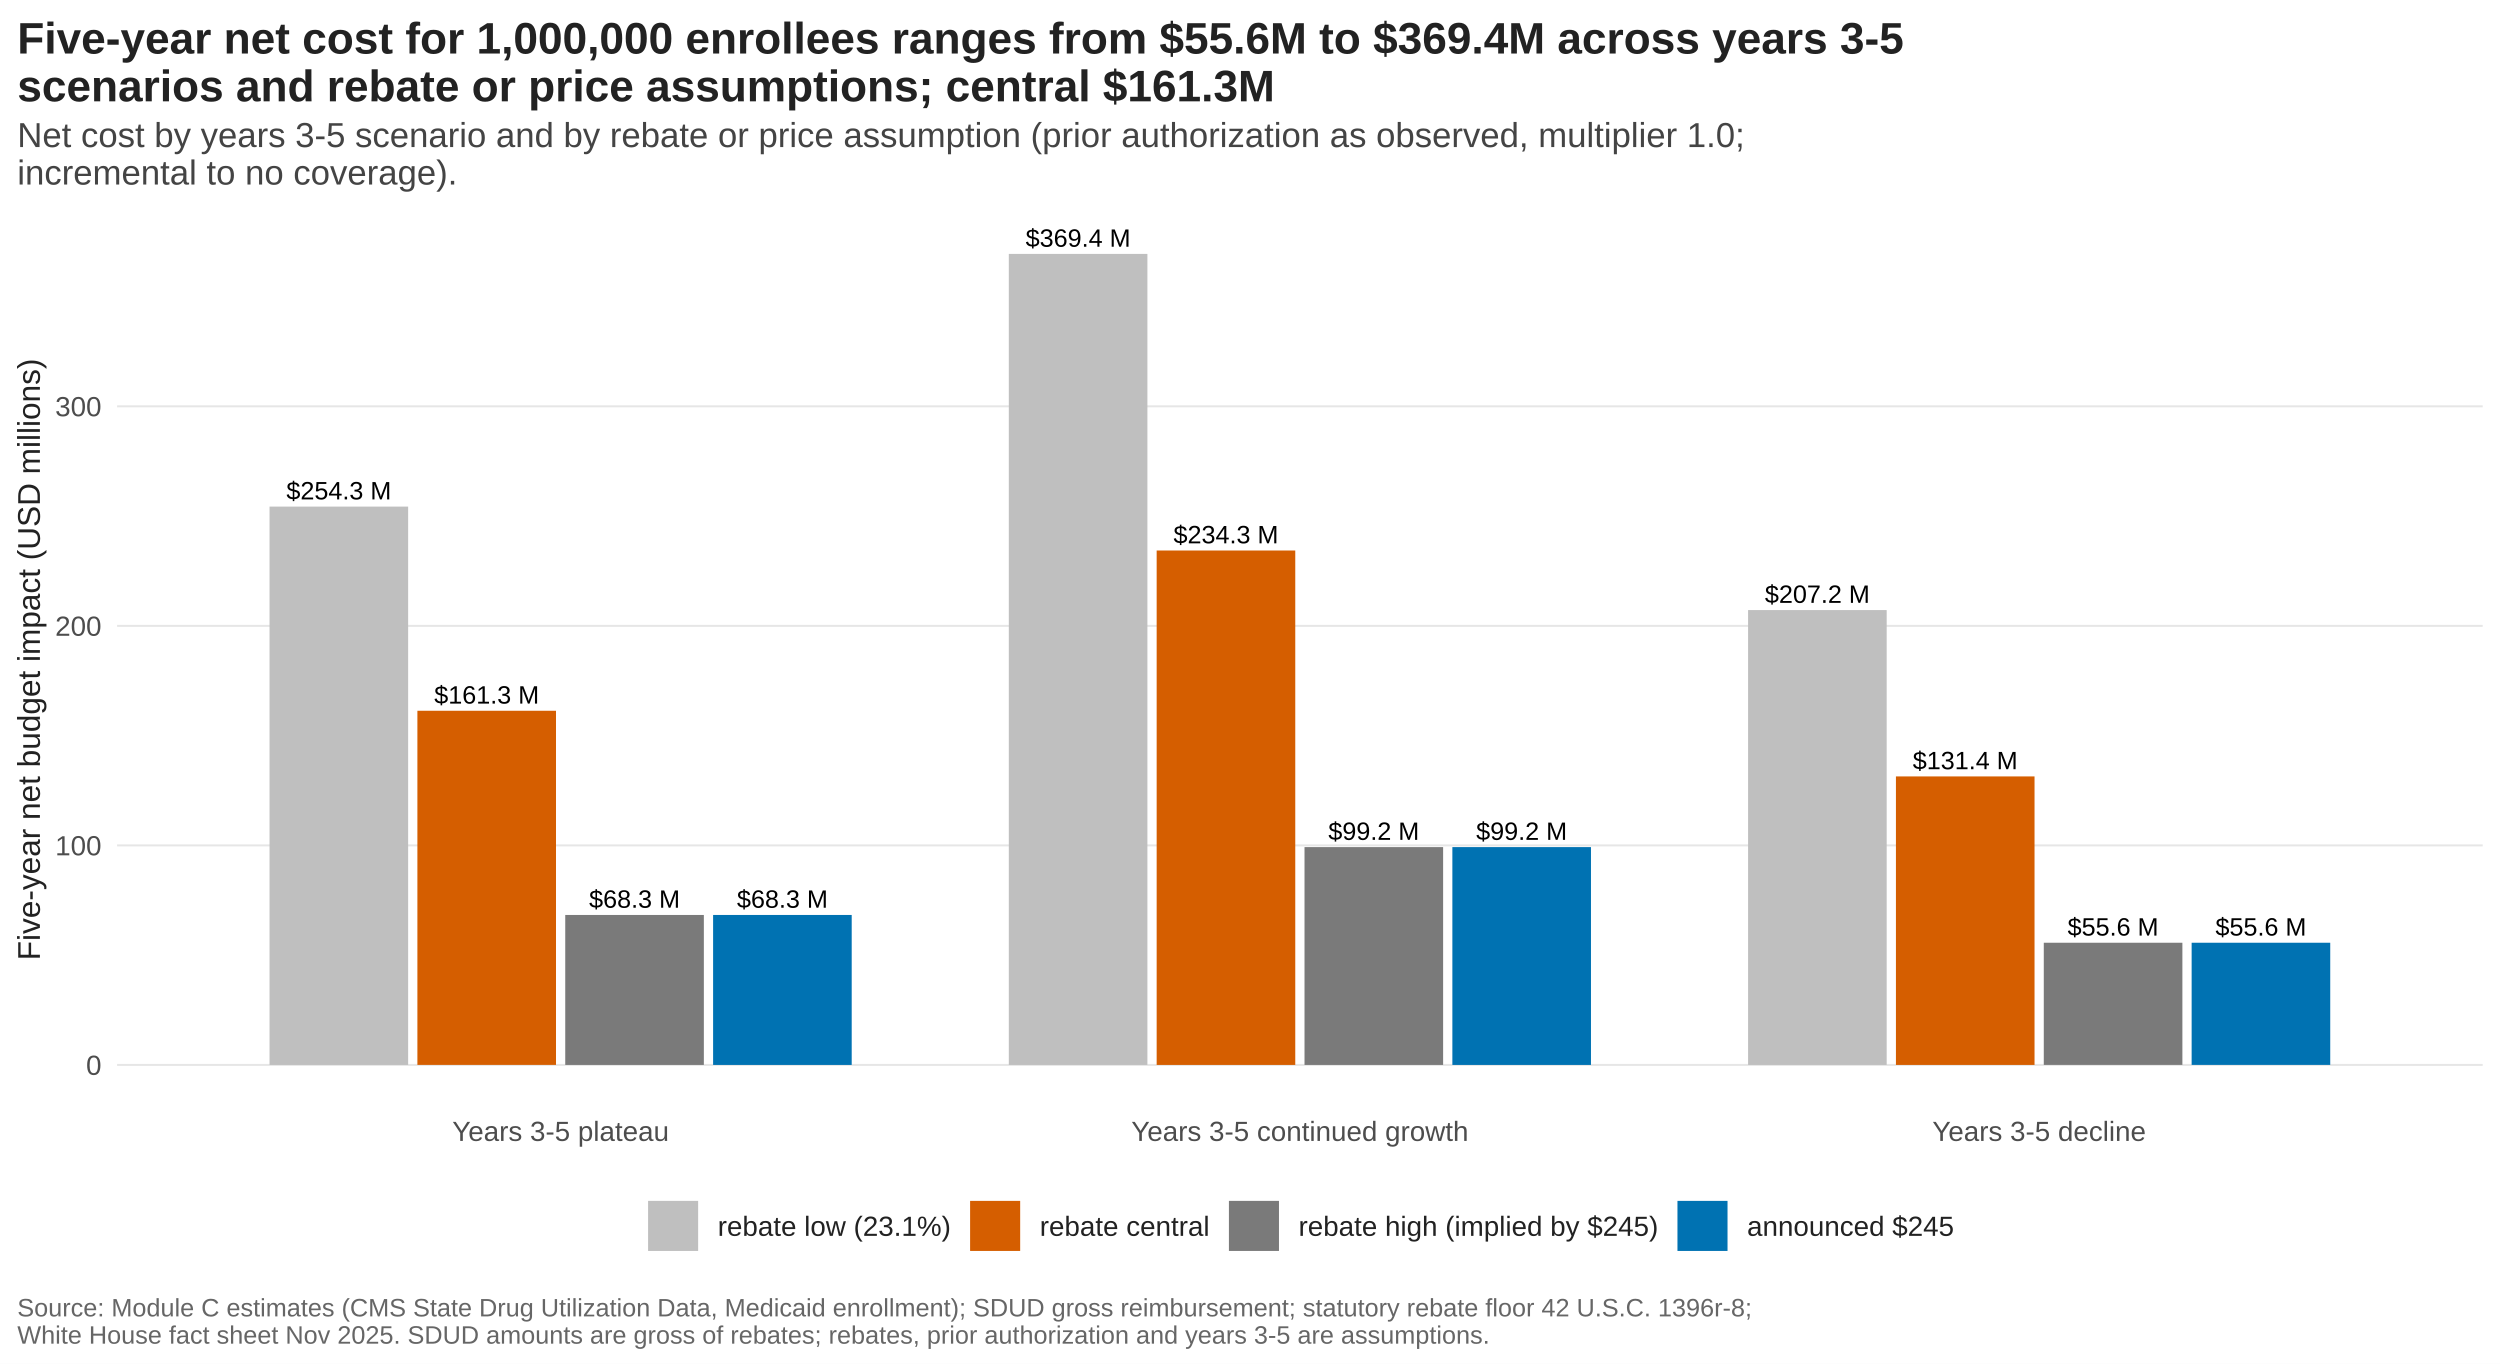
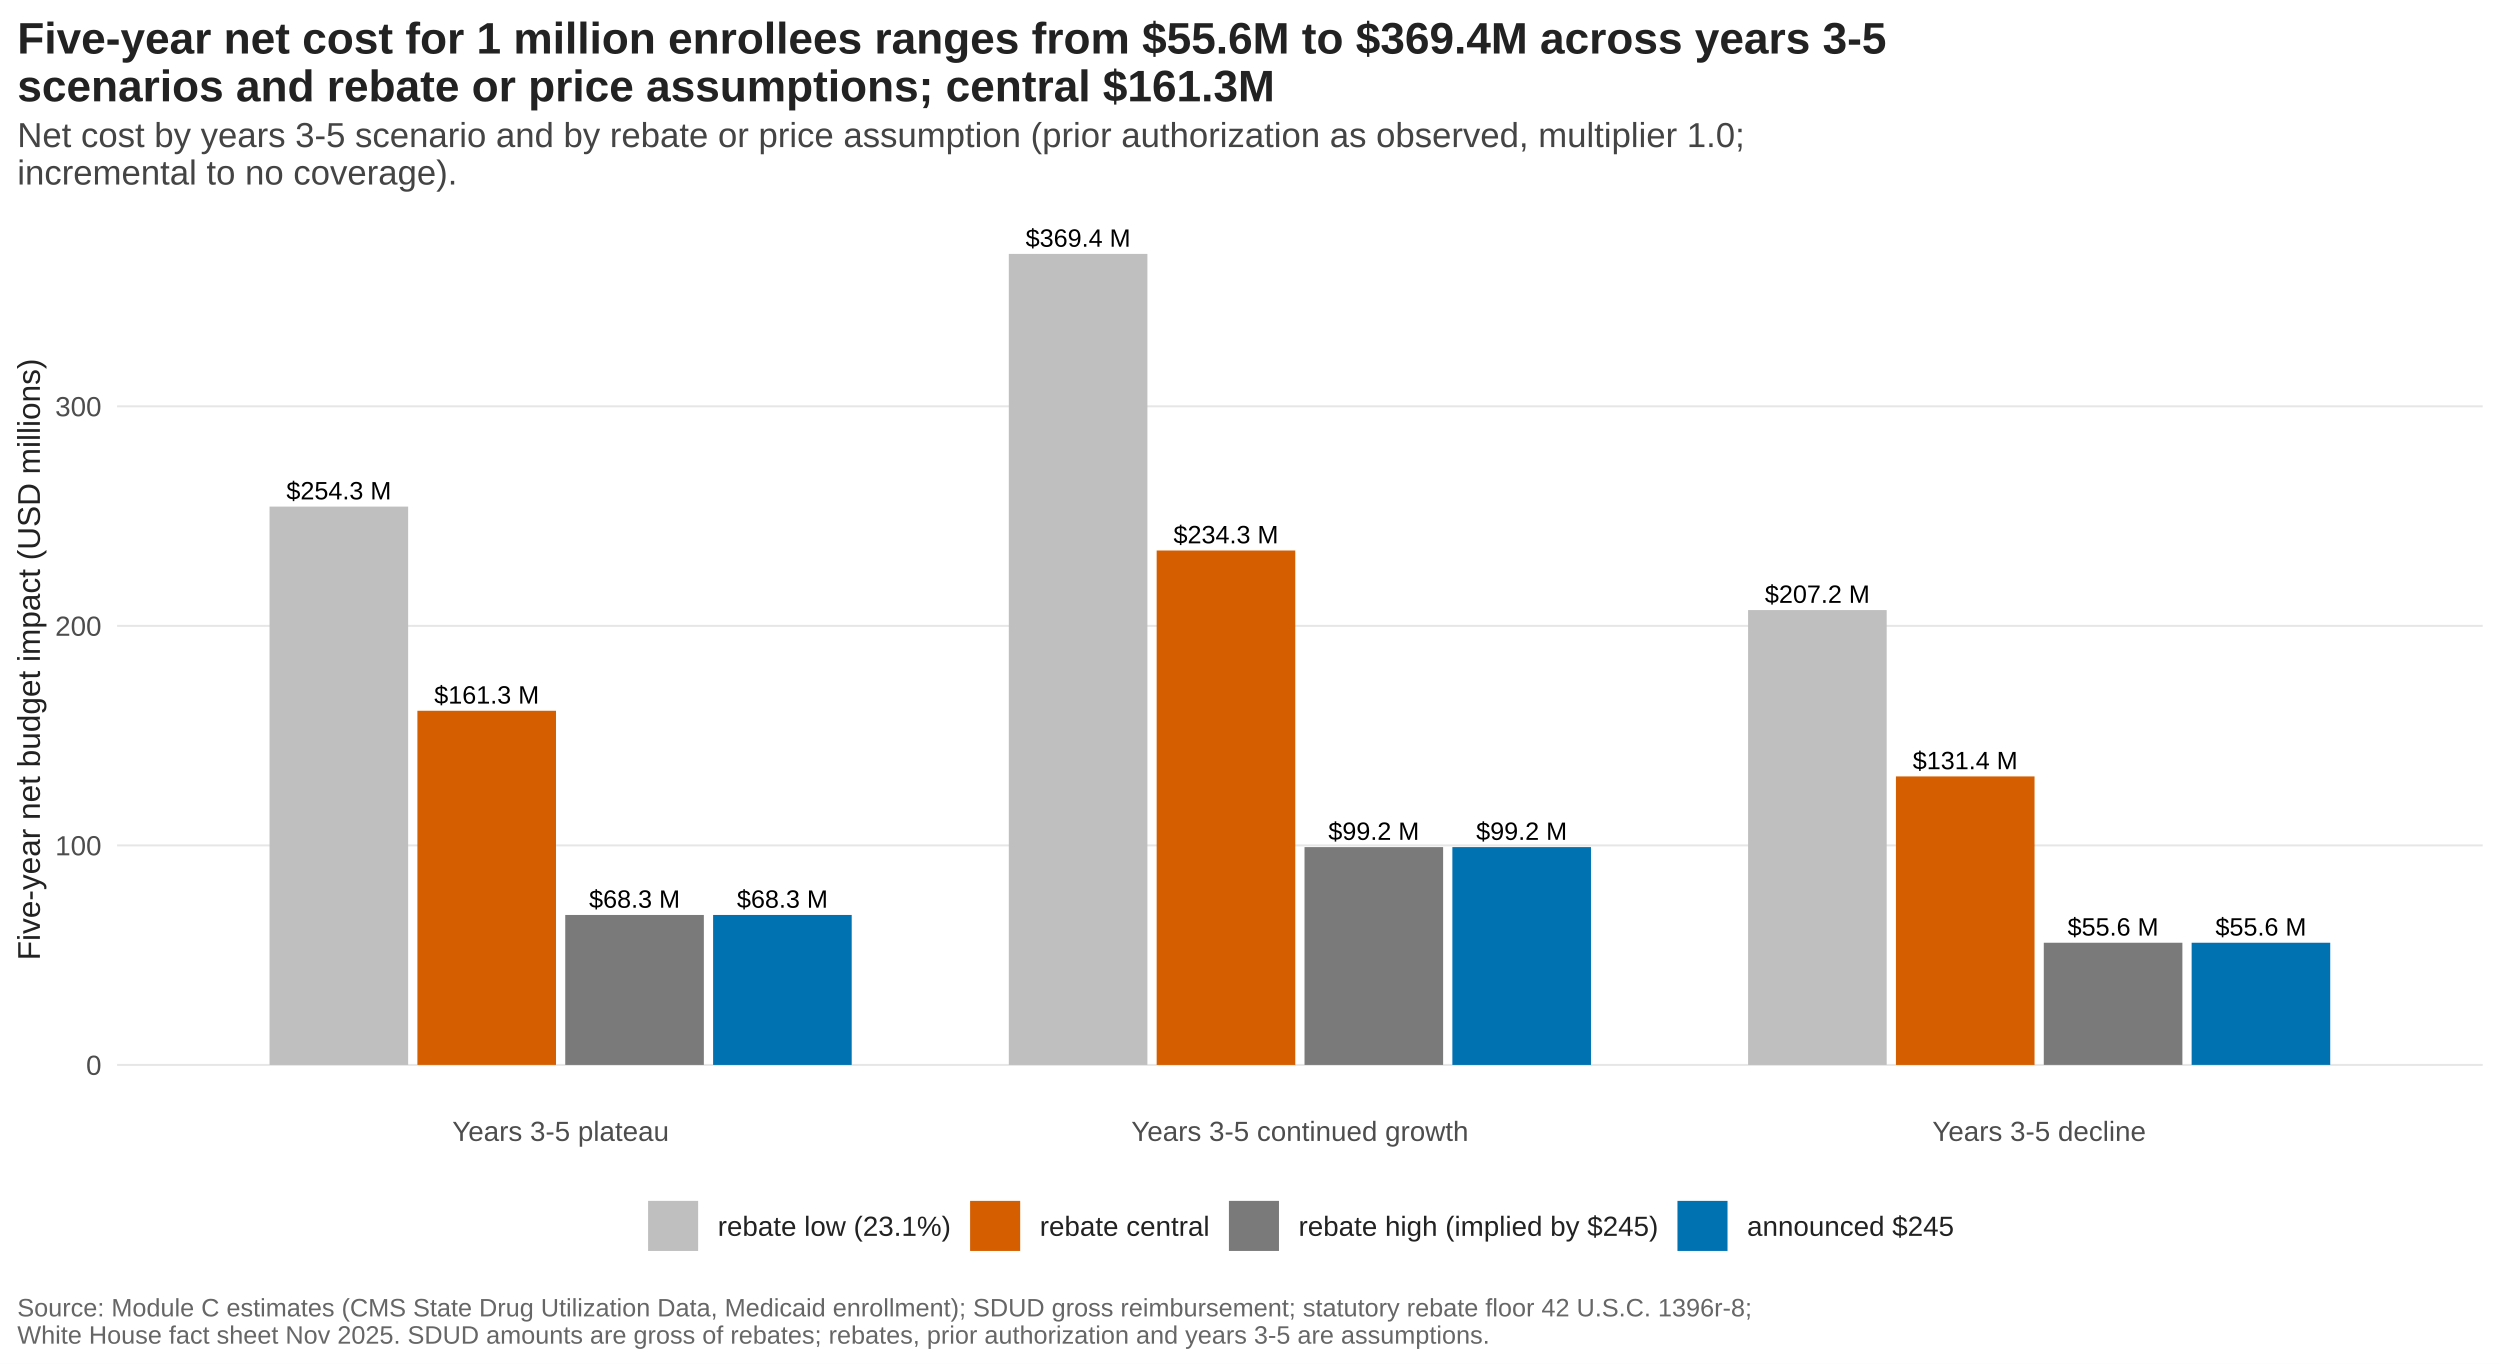
<svg xmlns="http://www.w3.org/2000/svg" width="792.00pt" height="432.00pt" viewBox="0 0 792.00 432.00">
  <g class="svglite">
    <defs>
      <style type="text/css">
    .svglite line, .svglite polyline, .svglite polygon, .svglite path, .svglite rect, .svglite circle {
      fill: none;
      stroke: #000000;
      stroke-linecap: round;
      stroke-linejoin: round;
      stroke-miterlimit: 10.00;
    }
    .svglite text {
      white-space: pre;
    }
    .svglite g.glyphgroup path {
      fill: inherit;
      stroke: none;
    }
  </style>
    </defs>
    <rect width="100%" height="100%" style="stroke: none; fill: #FFFFFF;" />
    <defs>
      <clipPath id="cpMC4wMHw3OTIuMDB8MC4wMHw0MzIuMDA=">
        <rect x="0.00" y="0.00" width="792.00" height="432.00" />
      </clipPath>
    </defs>
    <g clip-path="url(#cpMC4wMHw3OTIuMDB8MC4wMHw0MzIuMDA=)">
      <rect x="0.00" y="0" width="792.00" height="432.00" style="stroke-width: 1.07; stroke: none; fill: #FFFFFF;" />
    </g>
    <defs>
      <clipPath id="cpMzcuMDl8Nzg2LjUyfDY3LjYwfDM1MC4yMQ==">
        <rect x="37.09" y="67.60" width="749.43" height="282.62" />
      </clipPath>
    </defs>
    <g clip-path="url(#cpMzcuMDl8Nzg2LjUyfDY3LjYwfDM1MC4yMQ==)">
      <polyline points="37.09,337.37 786.52,337.37 " style="stroke-width: 0.64; stroke: #E6E6E6; stroke-linecap: butt;" />
      <polyline points="37.09,267.82 786.52,267.82 " style="stroke-width: 0.64; stroke: #E6E6E6; stroke-linecap: butt;" />
      <polyline points="37.09,198.27 786.52,198.27 " style="stroke-width: 0.64; stroke: #E6E6E6; stroke-linecap: butt;" />
      <polyline points="37.09,128.72 786.52,128.72 " style="stroke-width: 0.64; stroke: #E6E6E6; stroke-linecap: butt;" />
      <rect x="85.39" y="160.49" width="43.91" height="176.88" style="stroke-width: 1.07; stroke: none; stroke-linecap: butt; stroke-linejoin: miter; fill: #BFBFBF;" />
      <rect x="319.59" y="80.44" width="43.91" height="256.93" style="stroke-width: 1.07; stroke: none; stroke-linecap: butt; stroke-linejoin: miter; fill: #BFBFBF;" />
      <rect x="553.79" y="193.27" width="43.91" height="144.10" style="stroke-width: 1.07; stroke: none; stroke-linecap: butt; stroke-linejoin: miter; fill: #BFBFBF;" />
      <rect x="132.23" y="225.17" width="43.91" height="112.19" style="stroke-width: 1.07; stroke: none; stroke-linecap: butt; stroke-linejoin: miter; fill: #D55E00;" />
      <rect x="366.43" y="174.40" width="43.91" height="162.97" style="stroke-width: 1.07; stroke: none; stroke-linecap: butt; stroke-linejoin: miter; fill: #D55E00;" />
      <rect x="600.63" y="245.97" width="43.91" height="91.40" style="stroke-width: 1.07; stroke: none; stroke-linecap: butt; stroke-linejoin: miter; fill: #D55E00;" />
      <rect x="179.07" y="289.86" width="43.91" height="47.51" style="stroke-width: 1.07; stroke: none; stroke-linecap: butt; stroke-linejoin: miter; fill: #7A7A7A;" />
      <rect x="413.27" y="268.36" width="43.91" height="69.01" style="stroke-width: 1.07; stroke: none; stroke-linecap: butt; stroke-linejoin: miter; fill: #7A7A7A;" />
      <rect x="647.47" y="298.66" width="43.91" height="38.70" style="stroke-width: 1.07; stroke: none; stroke-linecap: butt; stroke-linejoin: miter; fill: #7A7A7A;" />
      <rect x="225.91" y="289.86" width="43.91" height="47.51" style="stroke-width: 1.07; stroke: none; stroke-linecap: butt; stroke-linejoin: miter; fill: #0072B2;" />
      <rect x="460.11" y="268.36" width="43.91" height="69.01" style="stroke-width: 1.07; stroke: none; stroke-linecap: butt; stroke-linejoin: miter; fill: #0072B2;" />
      <rect x="694.31" y="298.66" width="43.91" height="38.70" style="stroke-width: 1.07; stroke: none; stroke-linecap: butt; stroke-linejoin: miter; fill: #0072B2;" />
      <text x="107.35" y="158.21" text-anchor="middle" style="font-size: 7.97px; font-family: &quot;Arial&quot;;" textLength="33.14px" lengthAdjust="spacingAndGlyphs">$254.3 M</text>
      <text x="341.55" y="78.17" text-anchor="middle" style="font-size: 7.97px; font-family: &quot;Arial&quot;;" textLength="33.14px" lengthAdjust="spacingAndGlyphs">$369.4 M</text>
      <text x="575.74" y="190.99" text-anchor="middle" style="font-size: 7.97px; font-family: &quot;Arial&quot;;" textLength="33.14px" lengthAdjust="spacingAndGlyphs">$207.2 M</text>
      <text x="154.19" y="222.90" text-anchor="middle" style="font-size: 7.97px; font-family: &quot;Arial&quot;;" textLength="33.14px" lengthAdjust="spacingAndGlyphs">$161.3 M</text>
      <text x="388.39" y="172.12" text-anchor="middle" style="font-size: 7.97px; font-family: &quot;Arial&quot;;" textLength="33.14px" lengthAdjust="spacingAndGlyphs">$234.3 M</text>
      <text x="622.58" y="243.69" text-anchor="middle" style="font-size: 7.97px; font-family: &quot;Arial&quot;;" textLength="33.14px" lengthAdjust="spacingAndGlyphs">$131.4 M</text>
      <text x="201.03" y="287.58" text-anchor="middle" style="font-size: 7.97px; font-family: &quot;Arial&quot;;" textLength="28.72px" lengthAdjust="spacingAndGlyphs">$68.3 M</text>
      <text x="435.22" y="266.08" text-anchor="middle" style="font-size: 7.97px; font-family: &quot;Arial&quot;;" textLength="28.72px" lengthAdjust="spacingAndGlyphs">$99.2 M</text>
      <text x="669.42" y="296.39" text-anchor="middle" style="font-size: 7.97px; font-family: &quot;Arial&quot;;" textLength="28.72px" lengthAdjust="spacingAndGlyphs">$55.6 M</text>
      <text x="247.87" y="287.58" text-anchor="middle" style="font-size: 7.97px; font-family: &quot;Arial&quot;;" textLength="28.72px" lengthAdjust="spacingAndGlyphs">$68.3 M</text>
      <text x="482.06" y="266.08" text-anchor="middle" style="font-size: 7.97px; font-family: &quot;Arial&quot;;" textLength="28.72px" lengthAdjust="spacingAndGlyphs">$99.2 M</text>
      <text x="716.26" y="296.39" text-anchor="middle" style="font-size: 7.97px; font-family: &quot;Arial&quot;;" textLength="28.72px" lengthAdjust="spacingAndGlyphs">$55.6 M</text>
    </g>
    <g clip-path="url(#cpMC4wMHw3OTIuMDB8MC4wMHw0MzIuMDA=)">
      <text x="32.16" y="340.52" text-anchor="end" style="font-size: 8.80px;fill: #4D4D4D; font-family: &quot;Arial&quot;;" textLength="4.89px" lengthAdjust="spacingAndGlyphs">0</text>
      <text x="32.16" y="270.97" text-anchor="end" style="font-size: 8.80px;fill: #4D4D4D; font-family: &quot;Arial&quot;;" textLength="14.67px" lengthAdjust="spacingAndGlyphs">100</text>
      <text x="32.16" y="201.42" text-anchor="end" style="font-size: 8.80px;fill: #4D4D4D; font-family: &quot;Arial&quot;;" textLength="14.67px" lengthAdjust="spacingAndGlyphs">200</text>
      <text x="32.16" y="131.87" text-anchor="end" style="font-size: 8.80px;fill: #4D4D4D; font-family: &quot;Arial&quot;;" textLength="14.67px" lengthAdjust="spacingAndGlyphs">300</text>
      <text x="177.61" y="361.45" text-anchor="middle" style="font-size: 8.80px;fill: #4D4D4D; font-family: &quot;Arial&quot;;" textLength="68.59px" lengthAdjust="spacingAndGlyphs">Years 3-5 plateau</text>
      <text x="411.80" y="361.45" text-anchor="middle" style="font-size: 8.80px;fill: #4D4D4D; font-family: &quot;Arial&quot;;" textLength="106.72px" lengthAdjust="spacingAndGlyphs">Years 3-5 continued growth</text>
      <text x="646.00" y="361.45" text-anchor="middle" style="font-size: 8.80px;fill: #4D4D4D; font-family: &quot;Arial&quot;;" textLength="67.62px" lengthAdjust="spacingAndGlyphs">Years 3-5 decline</text>
      <text transform="translate(12.64,208.91) rotate(-90)" text-anchor="middle" style="font-size: 10.00px;fill: #222222; font-family: &quot;Arial&quot;;" textLength="190.62px" lengthAdjust="spacingAndGlyphs">Five-year net budget impact (USD millions)</text>
      <rect x="205.31" y="380.44" width="15.86" height="15.86" style="stroke-width: 1.07; stroke: none; stroke-linecap: butt; stroke-linejoin: miter; fill: #BFBFBF;" />
      <rect x="307.33" y="380.44" width="15.86" height="15.86" style="stroke-width: 1.07; stroke: none; stroke-linecap: butt; stroke-linejoin: miter; fill: #D55E00;" />
      <rect x="389.32" y="380.44" width="15.86" height="15.86" style="stroke-width: 1.07; stroke: none; stroke-linecap: butt; stroke-linejoin: miter; fill: #7A7A7A;" />
      <rect x="531.42" y="380.44" width="15.86" height="15.86" style="stroke-width: 1.07; stroke: none; stroke-linecap: butt; stroke-linejoin: miter; fill: #0072B2;" />
      <text x="227.37" y="391.52" style="font-size: 8.80px;fill: #222222; font-family: &quot;Arial&quot;;" textLength="73.78px" lengthAdjust="spacingAndGlyphs">rebate low (23.1%)</text>
      <text x="329.39" y="391.52" style="font-size: 8.80px;fill: #222222; font-family: &quot;Arial&quot;;" textLength="53.75px" lengthAdjust="spacingAndGlyphs">rebate central</text>
      <text x="411.37" y="391.52" style="font-size: 8.80px;fill: #222222; font-family: &quot;Arial&quot;;" textLength="113.86px" lengthAdjust="spacingAndGlyphs">rebate high (implied by $245)</text>
      <text x="553.47" y="391.52" style="font-size: 8.80px;fill: #222222; font-family: &quot;Arial&quot;;" textLength="65.53px" lengthAdjust="spacingAndGlyphs">announced $245</text>
      <text x="5.48" y="46.59" style="font-size: 11.00px;fill: #444444; font-family: &quot;Arial&quot;;" textLength="547.56px" lengthAdjust="spacingAndGlyphs">Net cost by years 3-5 scenario and by rebate or price assumption (prior authorization as observed, multiplier 1.0;</text>
      <text x="5.48" y="58.47" style="font-size: 11.00px;fill: #444444; font-family: &quot;Arial&quot;;" textLength="139.50px" lengthAdjust="spacingAndGlyphs">incremental to no coverage).</text>
-       <text x="5.48" y="16.97" style="font-size: 14.00px; font-weight: bold;fill: #222222; font-family: &quot;Arial&quot;;" textLength="597.39px" lengthAdjust="spacingAndGlyphs">Five-year net cost for 1,000,000 enrollees ranges from $55.6M to $369.4M across years 3-5</text>
+       <text x="5.48" y="16.97" style="font-size: 14.00px; font-weight: bold;fill: #222222; font-family: &quot;Arial&quot;;" textLength="591.92px" lengthAdjust="spacingAndGlyphs">Five-year net cost for 1 million enrollees ranges from $55.6M to $369.4M across years 3-5</text>
      <text x="5.48" y="32.09" style="font-size: 14.00px; font-weight: bold;fill: #222222; font-family: &quot;Arial&quot;;" textLength="398.22px" lengthAdjust="spacingAndGlyphs">scenarios and rebate or price assumptions; central $161.3M</text>
      <text x="5.48" y="417.04" style="font-size: 8.00px;fill: #666666; font-family: &quot;Arial&quot;;" textLength="549.88px" lengthAdjust="spacingAndGlyphs">Source: Module C estimates (CMS State Drug Utilization Data, Medicaid enrollment); SDUD gross reimbursement; statutory rebate floor 42 U.S.C. 1396r-8;</text>
      <text x="5.48" y="425.68" style="font-size: 8.00px;fill: #666666; font-family: &quot;Arial&quot;;" textLength="466.67px" lengthAdjust="spacingAndGlyphs">White House fact sheet Nov 2025. SDUD amounts are gross of rebates; rebates, prior authorization and years 3-5 are assumptions.</text>
    </g>
  </g>
</svg>
